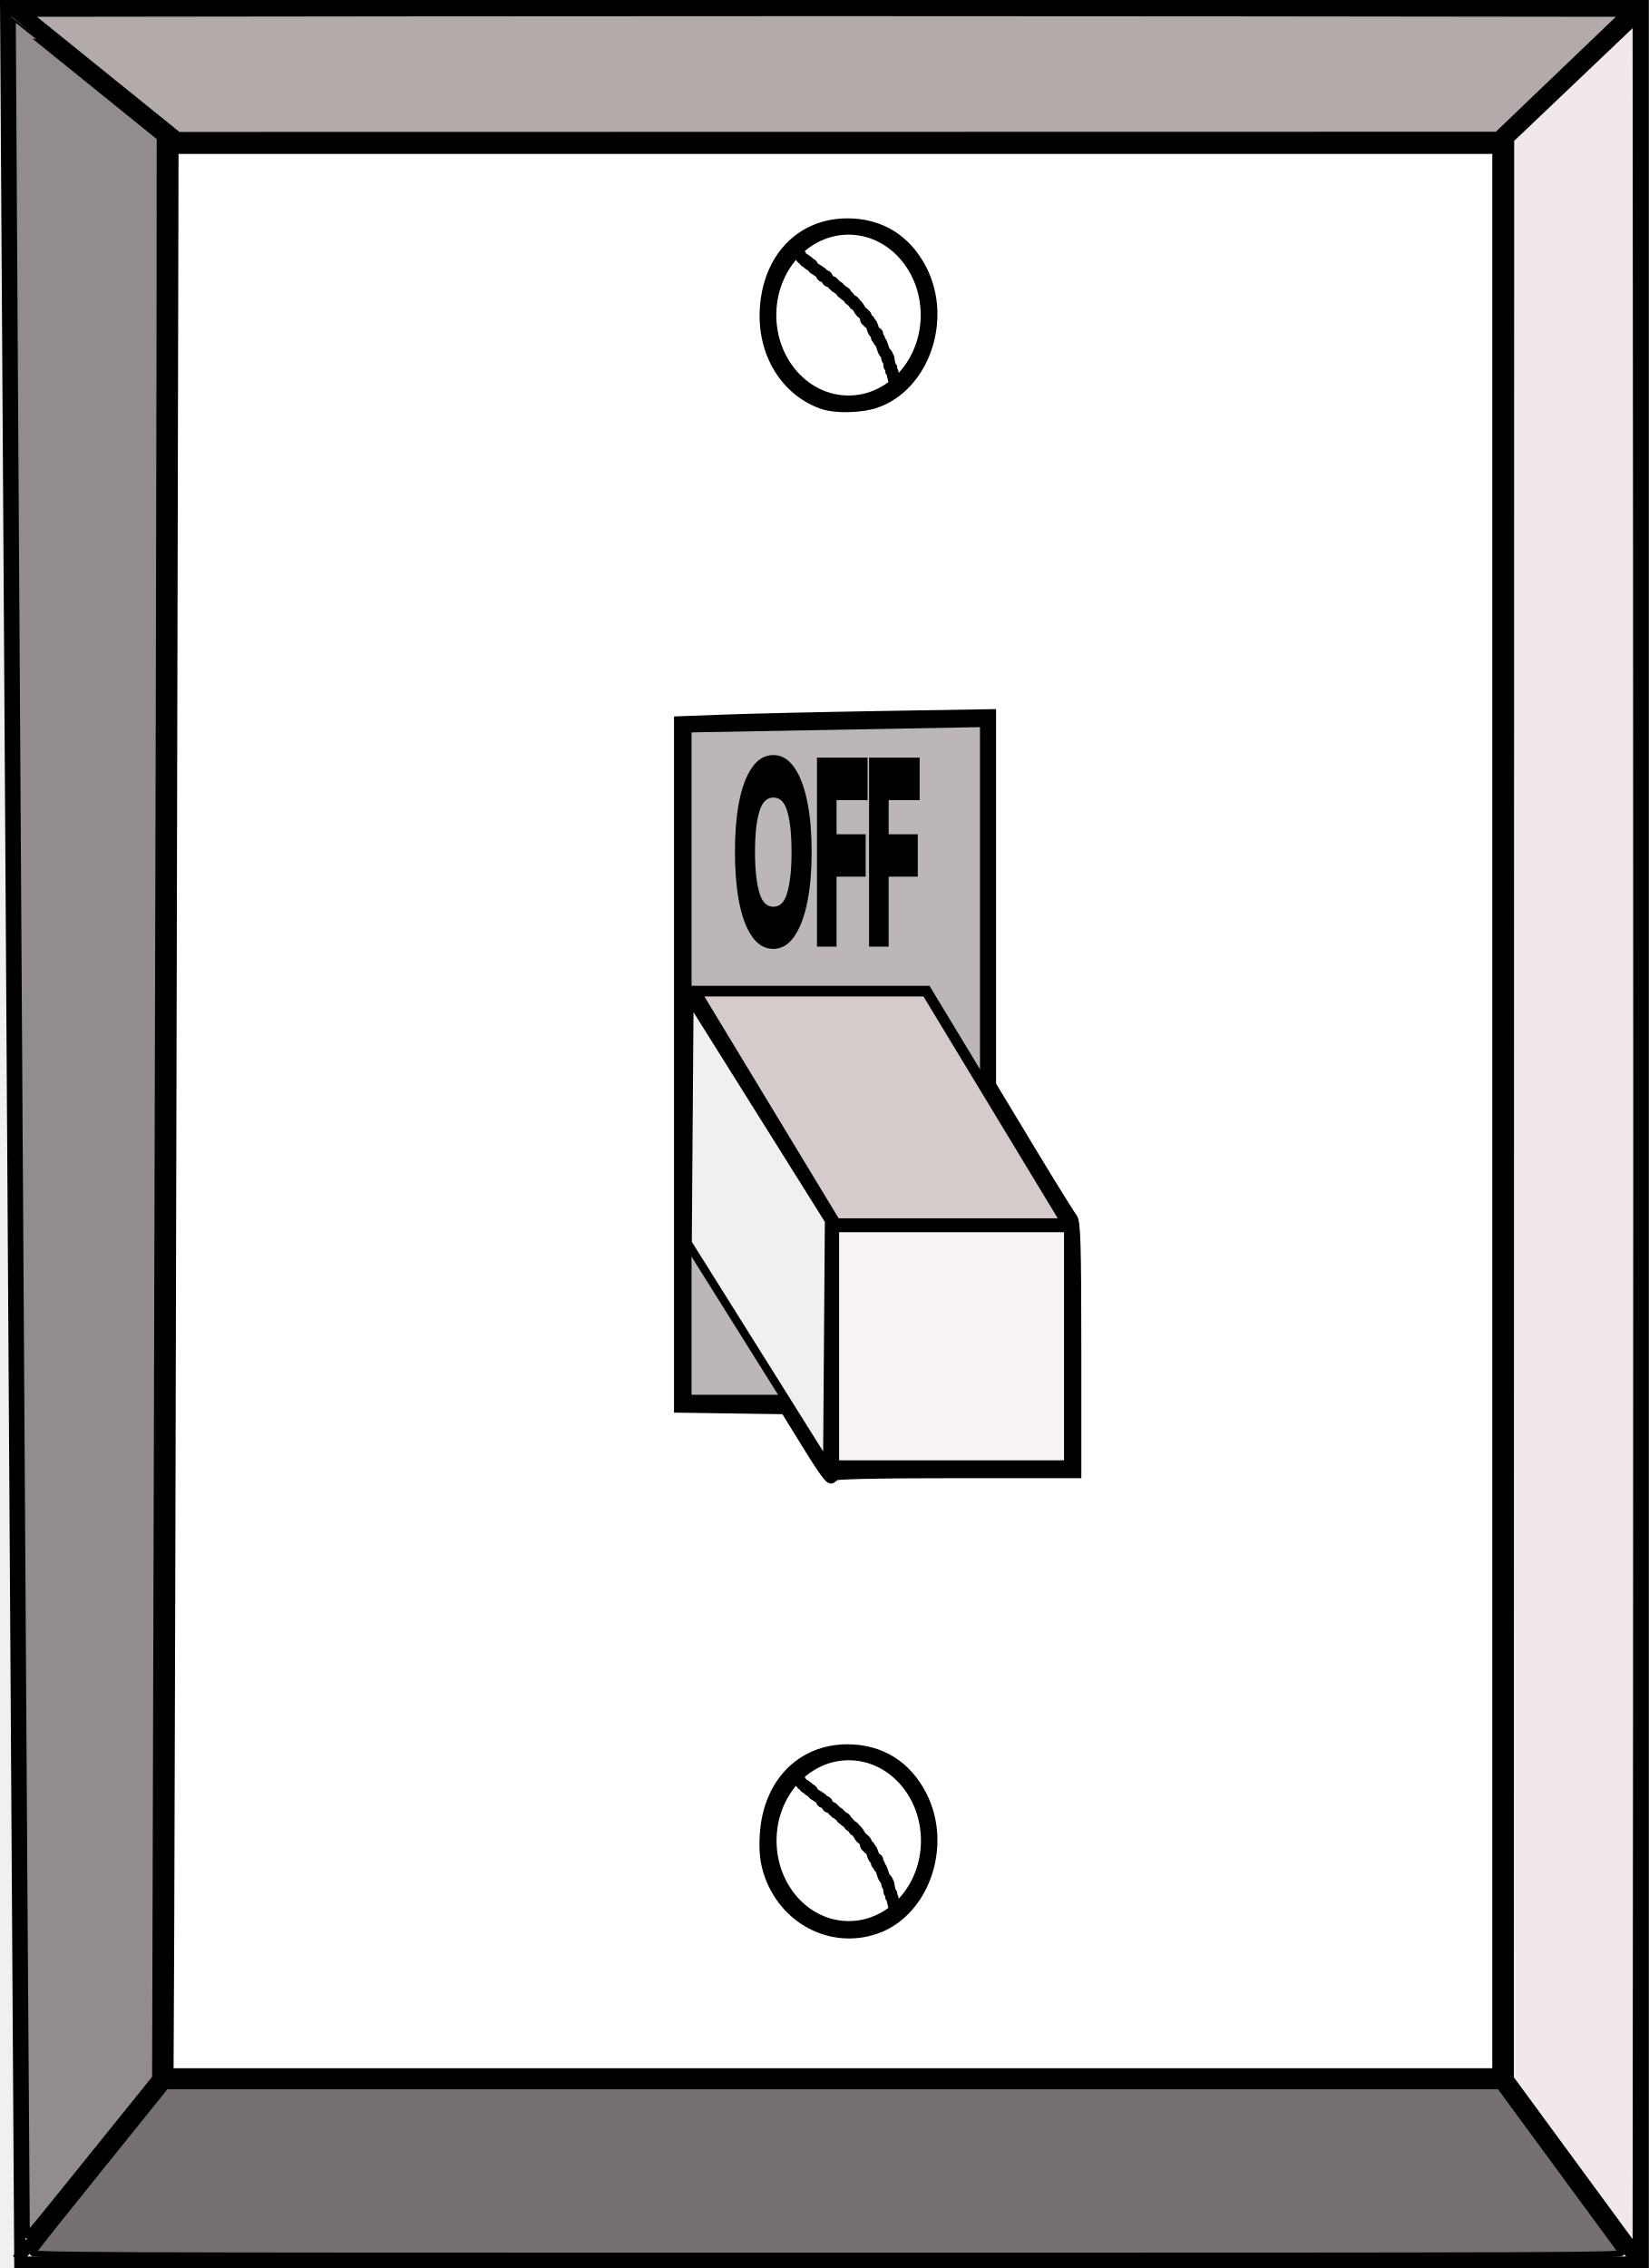
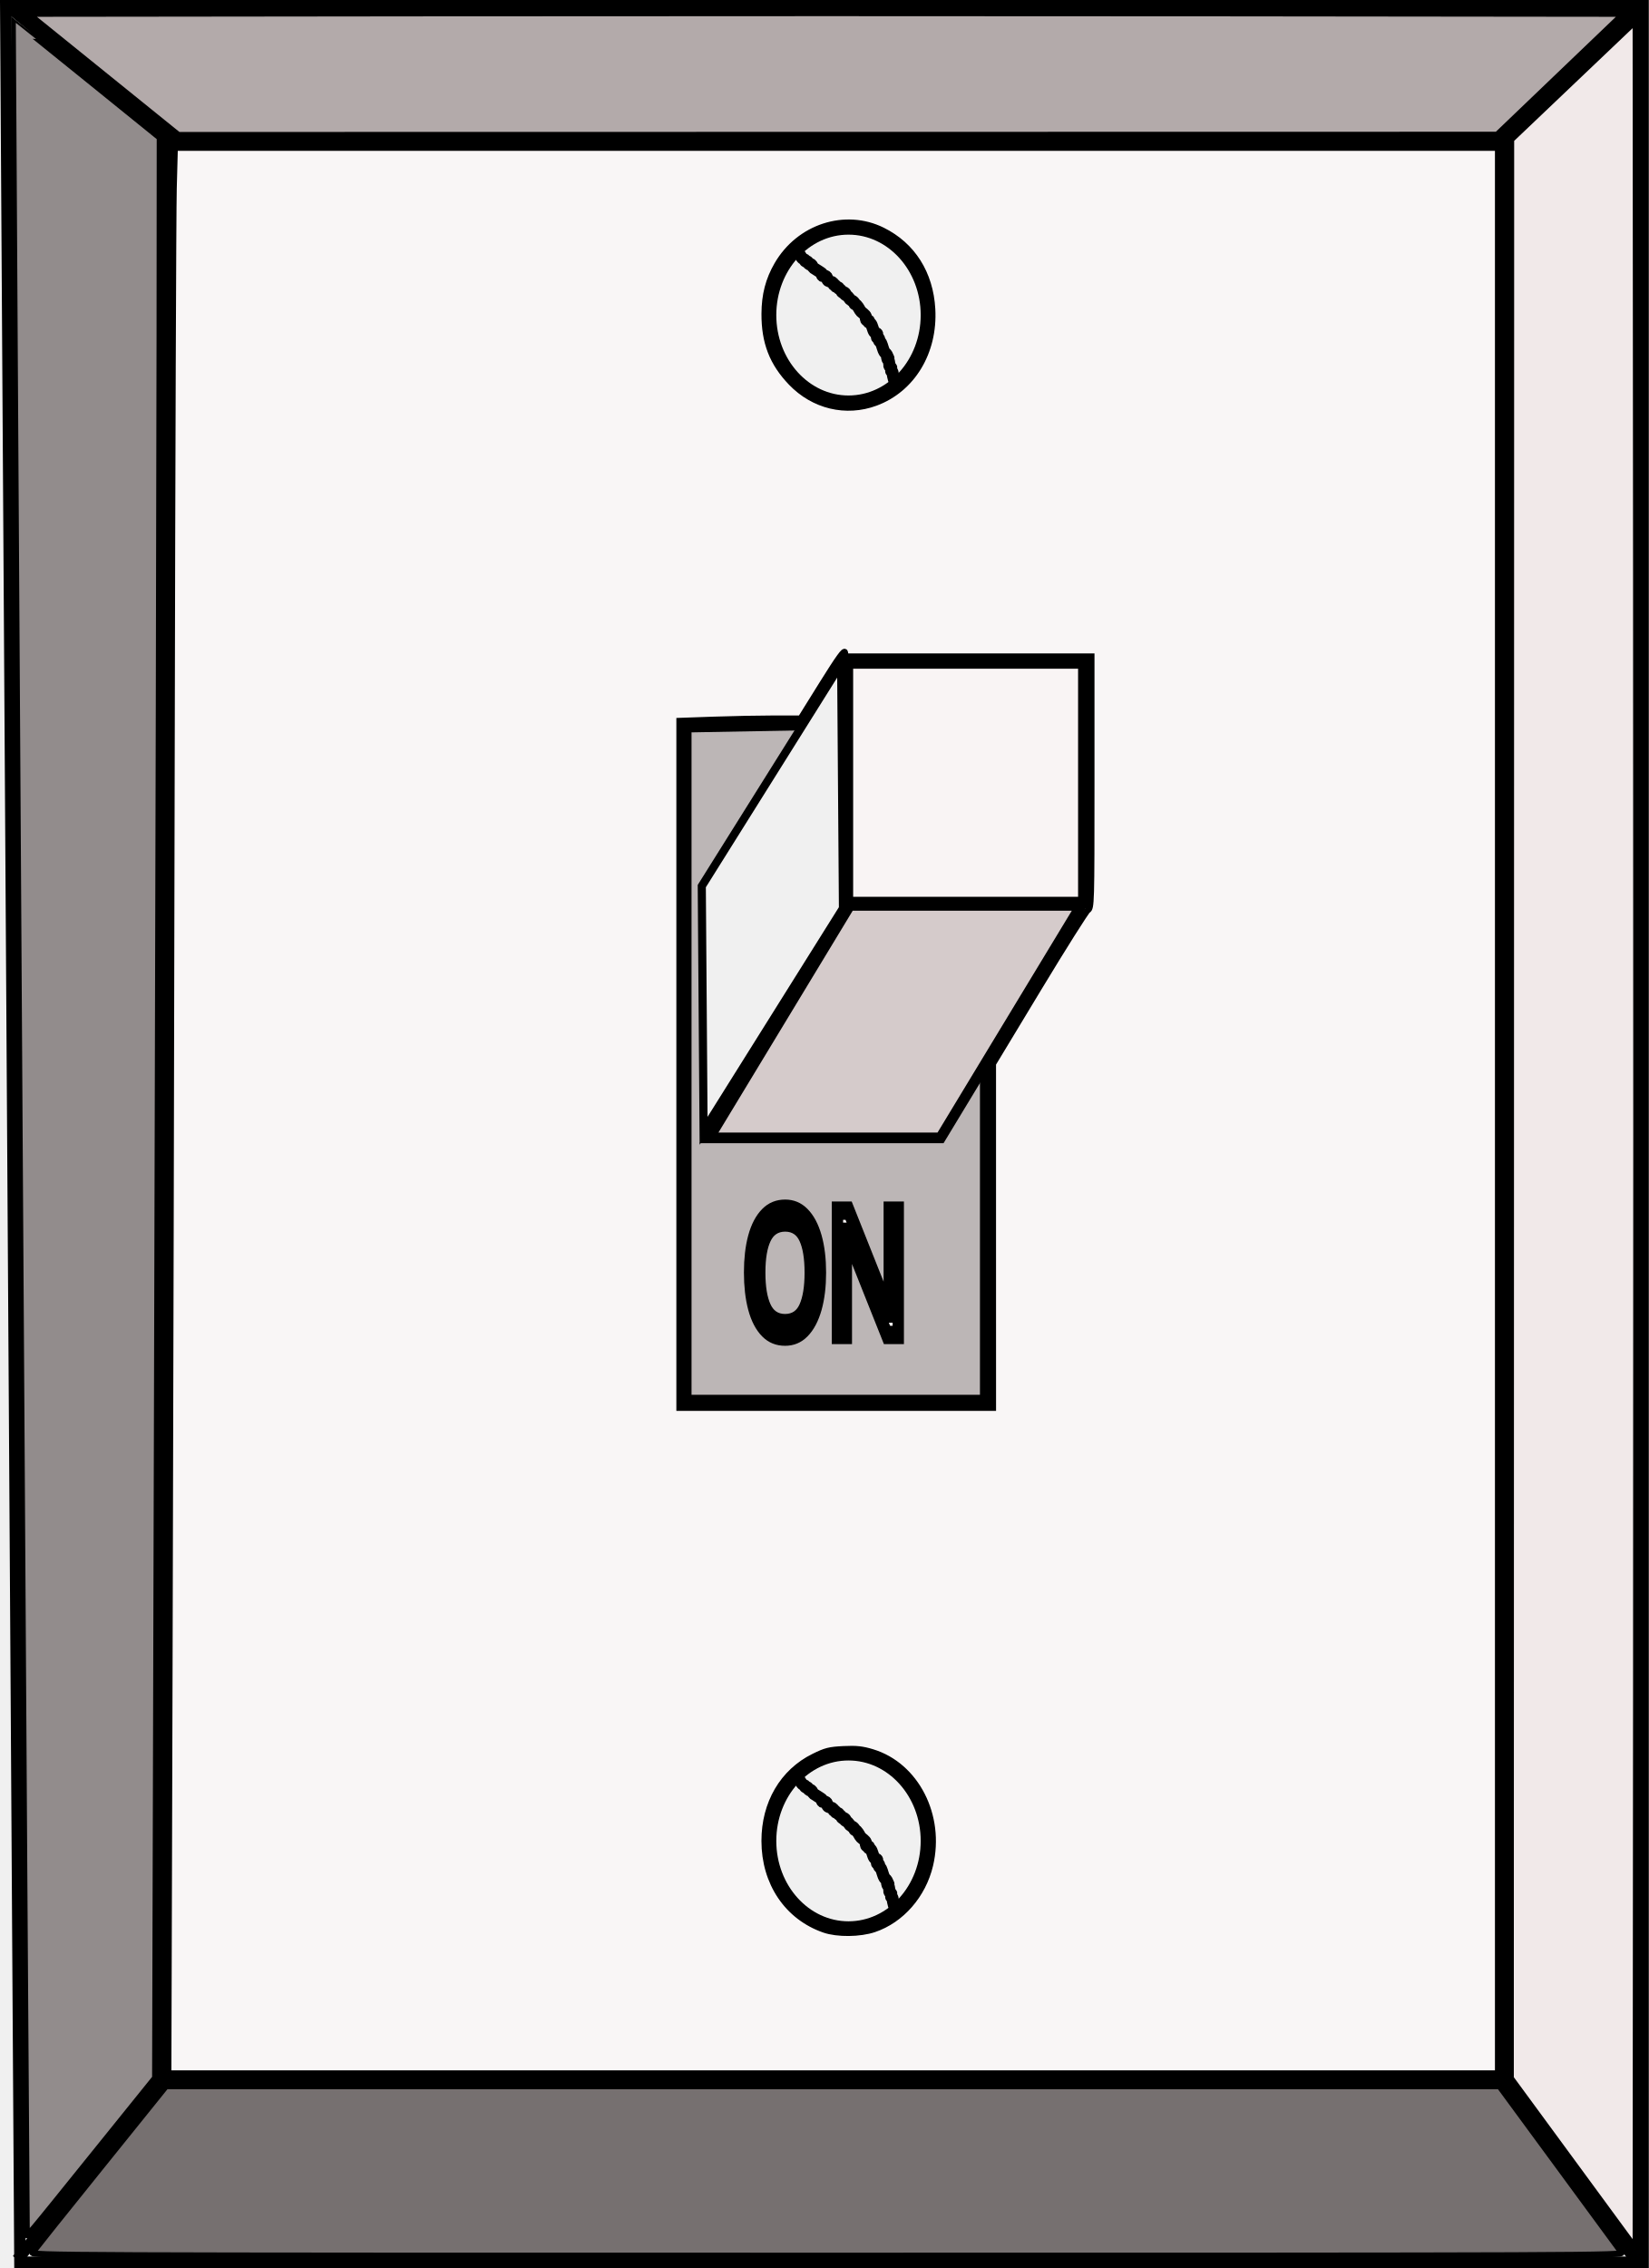
- <svg xmlns="http://www.w3.org/2000/svg" width="57.871mm" height="79.589mm" viewBox="0 0 57.871 79.589" version="1.1" id="svg7417">
+ <svg xmlns="http://www.w3.org/2000/svg" width="218.724" height="300.81" viewBox="0 0 57.871 79.589" version="1.1" id="svg7417">
  <defs id="defs7414">
    <rect x="280.363" y="1034.04" width="133.786" height="76.22" id="rect5922" />
-     <rect x="498.898" y="1059.624" width="170.03" height="57.032" id="rect5978" />
  </defs>
-   <g id="layer1" transform="translate(-2.45993,-2.281053)">
-     <path style="fill:#bcb6b6;fill-opacity:1;stroke:#000000;stroke-width:0.404;stroke-dasharray:none;stroke-dashoffset:0;stroke-opacity:1" d="m 26.53,27.784 v 23.645 h 10.527 v -23.837 z" id="path6107" />
-     <path style="fill:none;fill-opacity:1;stroke:#000000;stroke-width:0.404;stroke-dasharray:none;stroke-dashoffset:0;stroke-opacity:1" d="M 2.663,2.483 H 60.129 V 81.668 H 3.161 Z" id="path6109" />
-     <path style="fill:none;fill-opacity:1;stroke:#000000;stroke-width:0.404;stroke-dasharray:none;stroke-dashoffset:0;stroke-opacity:1" d="M 8.319,7.234 H 55.242 V 75.288 H 8.138 Z" id="path6111" />
-     <path style="fill:none;fill-opacity:1;stroke:#000000;stroke-width:0.404;stroke-dasharray:none;stroke-dashoffset:0;stroke-opacity:1" d="m 2.663,2.438 5.882,4.751" id="path6113" />
-     <path style="fill:none;fill-opacity:1;stroke:#000000;stroke-width:0.404;stroke-dasharray:none;stroke-dashoffset:0;stroke-opacity:1" d="m 60.129,2.438 -5.023,4.796" id="path6115" />
-     <path style="fill:none;fill-opacity:1;stroke:#000000;stroke-width:0.404;stroke-dasharray:none;stroke-dashoffset:0;stroke-opacity:1" d="m 3.07,81.578 5.068,-6.29" id="path6117" />
-     <path style="fill:none;fill-opacity:1;stroke:#000000;stroke-width:0.404;stroke-dasharray:none;stroke-dashoffset:0;stroke-opacity:1" d="m 59.931,81.676 -4.751,-6.471" id="path6119" />
-     <ellipse style="fill:#ffffff;fill-opacity:1;stroke:#000000;stroke-width:0.404;stroke-dasharray:none;stroke-dashoffset:0;stroke-opacity:1" id="ellipse6121" cx="32.241" cy="13.338" rx="2.736" ry="3.024" />
-     <rect style="fill:#f9f4f4;fill-opacity:1;stroke:#000000;stroke-width:0.407;stroke-dasharray:none;stroke-dashoffset:0;stroke-opacity:1" id="rect6125" width="8.302" height="8.411" x="31.707" y="-53.73" transform="scale(1,-1)" />
-     <rect style="fill:#d5cbcb;fill-opacity:1;stroke:#000000;stroke-width:0.437;stroke-dasharray:none;stroke-dashoffset:0;stroke-opacity:1" id="rect6127" width="8.127" height="9.537" x="4.416" y="-52.861" transform="matrix(1,0,-0.5178457,-0.8554741,0,0)" />
-     <rect style="fill:#f0f0f0;fill-opacity:1;stroke:#000000;stroke-width:0.53;stroke-dasharray:none;stroke-dashoffset:0;stroke-opacity:1" id="rect6129" width="9.213" height="8.588" x="50.143" y="-3.407" transform="matrix(0.530953,0.8474013,0.00736567,-0.9999729,0,0)" />
-     <path style="fill:#b3aaaa;fill-opacity:1;stroke:#000000;stroke-width:0.215;stroke-dasharray:none;stroke-dashoffset:0;stroke-opacity:1" d="m 6.086,4.891 -2.634,-2.128 14.024,-0.016 c 7.713,-0.009 20.311,-0.009 27.995,0 l 13.971,0.016 -2.218,2.124 -2.218,2.124 -23.143,0.004 -23.143,0.004 z" id="path6135" />
-     <path style="fill:#928c8c;fill-opacity:1;stroke:#000000;stroke-width:0.215;stroke-dasharray:none;stroke-dashoffset:0;stroke-opacity:1" d="m 3.395,80.67 c -0.011,-0.498 -0.495,-77.716 -0.488,-77.721 0.005,-0.003 1.169,0.932 2.585,2.078 l 2.576,2.084 -0.006,6.976 c -0.003,3.837 -0.039,19.157 -0.081,34.045 l -0.075,27.068 -2.167,2.688 c -2.45,3.039 -2.343,2.912 -2.345,2.781 z" id="path6137" />
-     <path style="fill:#767070;fill-opacity:1;stroke:#000000;stroke-width:0.215;stroke-dasharray:none;stroke-dashoffset:0;stroke-opacity:1" d="m 3.601,81.321 c 0.046,-0.065 1.119,-1.404 2.384,-2.976 l 2.301,-2.857 h 23.402 23.402 l 2.101,2.86 c 1.156,1.573 2.139,2.912 2.185,2.976 0.081,0.111 -0.968,0.115 -27.888,0.115 -27.244,0 -27.969,-0.003 -27.888,-0.119 z" id="path6139" />
-     <path style="fill:#f1e9e9;fill-opacity:1;stroke:#000000;stroke-width:0.215;stroke-dasharray:none;stroke-dashoffset:0;stroke-opacity:1" d="m 57.677,78.198 -2.192,-2.987 0.006,-34.016 0.006,-34.016 2.186,-2.08 2.186,-2.08 0.016,19.571 c 0.009,10.764 0.009,28.351 0,39.083 l -0.016,19.512 z" id="path6141" />
-     <text xml:space="preserve" transform="matrix(0.1101086,0,0,0.2530575,-26.70789,-240.235)" id="text5976" style="font-style:normal;font-variant:normal;font-weight:normal;font-stretch:normal;font-size:32px;font-family:'MV Boli';-inkscape-font-specification:'MV Boli';white-space:pre;shape-inside:url(#rect5978);display:inline;fill:#f9f6f6;fill-opacity:1;stroke:#000000;stroke-width:3.364;stroke-dasharray:none;stroke-dashoffset:0;stroke-opacity:1">
-       <tspan x="498.898" y="1087.936" id="tspan1892">OFF</tspan>
+   <g id="layer1" transform="translate(-2.576184,-2.087867)">
+     <path style="fill:#bcb6b6;fill-opacity:1;stroke:#000000;stroke-width:0.404;stroke-dasharray:none;stroke-dashoffset:0;stroke-opacity:1" d="M 26.646,27.59 V 51.235 H 37.173 V 27.398 Z" id="path1565" />
+     <path style="fill:none;fill-opacity:1;stroke:#000000;stroke-width:0.404;stroke-dasharray:none;stroke-dashoffset:0;stroke-opacity:1" d="M 2.779,2.29 H 60.245 V 81.475 H 3.277 Z" id="path1362" />
+     <path style="fill:none;fill-opacity:1;stroke:#000000;stroke-width:0.404;stroke-dasharray:none;stroke-dashoffset:0;stroke-opacity:1" d="M 8.435,7.041 H 55.358 V 75.095 H 8.254 Z" id="path1364" />
+     <path style="fill:none;fill-opacity:1;stroke:#000000;stroke-width:0.404;stroke-dasharray:none;stroke-dashoffset:0;stroke-opacity:1" d="M 2.779,2.245 8.662,6.996" id="path1366" />
+     <path style="fill:none;fill-opacity:1;stroke:#000000;stroke-width:0.404;stroke-dasharray:none;stroke-dashoffset:0;stroke-opacity:1" d="M 60.245,2.245 55.222,7.041" id="path1368" />
+     <path style="fill:none;fill-opacity:1;stroke:#000000;stroke-width:0.404;stroke-dasharray:none;stroke-dashoffset:0;stroke-opacity:1" d="M 3.187,81.385 8.254,75.095" id="path1370" />
+     <path style="fill:none;fill-opacity:1;stroke:#000000;stroke-width:0.404;stroke-dasharray:none;stroke-dashoffset:0;stroke-opacity:1" d="M 60.048,81.483 55.296,75.012" id="path1372" />
+     <ellipse style="fill:#ffffff;fill-opacity:0;stroke:#000000;stroke-width:0.404;stroke-dasharray:none;stroke-dashoffset:0;stroke-opacity:1" id="path1434" cx="32.357" cy="13.144" rx="2.736" ry="3.024" />
+     <path style="fill:none;fill-opacity:1;stroke:#000000;stroke-width:0.424;stroke-dasharray:none;stroke-dashoffset:0;stroke-opacity:1" d="m 30.509,10.952 c 0.162,0.032 0.144,0.113 0.232,0.204 0.04,0.042 0.074,0.016 0.1,0.068 0.005,0.01 -0.01,0.029 0,0.034 0.164,0.084 -0.007,-0.076 0.1,0.034 0.018,0.018 0.011,0.057 0.033,0.068 0.02,0.01 0.048,-0.013 0.066,0 0.046,0.031 0.055,0.102 0.1,0.136 0.05,0.039 0.269,0.158 0.299,0.204 0.012,0.019 -0.018,0.056 0,0.068 0.028,0.019 0.069,-0.013 0.1,0 0.108,0.044 0.034,0.103 0.1,0.17 0.025,0.026 0.131,0.032 0.166,0.068 0.088,0.182 -0.033,-0.034 0.1,0.102 0.008,0.008 -0.008,0.026 0,0.034 0.011,0.011 0.088,0.023 0.1,0.034 0.008,0.008 -0.008,0.026 0,0.034 0.02,0.02 0.073,0.028 0.1,0.068 0.014,0.021 0.013,0.054 0.033,0.068 0.018,0.013 0.048,-0.013 0.066,0 0.121,0.083 -0.036,0.05 0.066,0.102 0.101,0.052 0.131,0.152 0.166,0.17 0.054,0.028 0.087,0.032 0.133,0.102 0.006,0.009 -0.008,0.026 0,0.034 0.018,0.018 0.049,0.016 0.066,0.034 0.088,0.091 0.107,0.178 0.166,0.238 0.037,0.038 0.145,0.105 0.166,0.17 0.017,0.052 -0.029,0.094 0.033,0.136 0.018,0.013 0.051,-0.016 0.066,0 0.016,0.016 -0.012,0.049 0,0.068 0.014,0.021 0.049,0.016 0.066,0.034 0.057,0.058 0.081,0.236 0.133,0.307 0.015,0.021 0.09,0.029 0.1,0.068 0.011,0.044 -0.031,0.104 0,0.136 0.069,0.07 -0.003,-0.108 0.066,0.034 0.01,0.02 -0.01,0.048 0,0.068 0.014,0.029 0.052,0.039 0.066,0.068 0.054,0.112 0.064,0.235 0.133,0.341 0.017,0.027 0.052,0.039 0.066,0.068 0.16,0.329 -0.043,-0.064 0.033,0.17 0.005,0.015 0.026,0.02 0.033,0.034 0.024,0.049 0.02,0.118 0.033,0.17 -0.02,0.062 0.054,0.063 0.066,0.102 0.002,0.007 -0.011,0.125 0,0.136 0.008,0.008 0.025,-0.008 0.033,0 0.02,0.02 0.025,0.264 0.1,0.341" id="path1505" />
+     <rect style="fill:#f9f4f4;fill-opacity:1;stroke:#000000;stroke-width:0.407;stroke-dasharray:none;stroke-dashoffset:0;stroke-opacity:1" id="rect1559" width="8.302" height="8.411" x="32.317" y="25.351" />
+     <rect style="fill:#d5cbcb;fill-opacity:1;stroke:#000000;stroke-width:0.437;stroke-dasharray:none;stroke-dashoffset:0;stroke-opacity:1" id="rect1749" width="8.127" height="9.537" x="52.896" y="39.58" transform="matrix(1,0,-0.5178457,0.8554741,0,0)" />
+     <rect style="fill:#f0f0f0;fill-opacity:1;stroke:#000000;stroke-width:0.53;stroke-dasharray:none;stroke-dashoffset:0;stroke-opacity:1" id="rect1842" width="9.213" height="8.588" x="50.193" y="75.719" transform="matrix(0.530953,-0.8474013,0.00736567,0.9999729,0,0)" />
+     <ellipse style="fill:#ffffff;fill-opacity:0;stroke:#000000;stroke-width:0.404;stroke-dasharray:none;stroke-dashoffset:0;stroke-opacity:1" id="ellipse1844" cx="32.357" cy="66.689" rx="2.736" ry="3.024" />
+     <path style="fill:none;fill-opacity:1;stroke:#000000;stroke-width:0.424;stroke-dasharray:none;stroke-dashoffset:0;stroke-opacity:1" d="m 30.509,64.497 c 0.162,0.032 0.144,0.113 0.232,0.204 0.04,0.042 0.074,0.016 0.1,0.068 0.005,0.01 -0.01,0.029 0,0.034 0.164,0.084 -0.007,-0.076 0.1,0.034 0.018,0.018 0.011,0.057 0.033,0.068 0.02,0.01 0.048,-0.013 0.066,0 0.046,0.031 0.055,0.102 0.1,0.136 0.05,0.039 0.269,0.158 0.299,0.204 0.012,0.019 -0.018,0.056 0,0.068 0.028,0.019 0.069,-0.013 0.1,0 0.108,0.044 0.034,0.103 0.1,0.17 0.025,0.026 0.131,0.032 0.166,0.068 0.088,0.182 -0.033,-0.034 0.1,0.102 0.008,0.008 -0.008,0.026 0,0.034 0.011,0.011 0.088,0.023 0.1,0.034 0.008,0.008 -0.008,0.026 0,0.034 0.02,0.02 0.073,0.028 0.1,0.068 0.014,0.021 0.013,0.054 0.033,0.068 0.018,0.013 0.048,-0.013 0.066,0 0.121,0.083 -0.036,0.05 0.066,0.102 0.101,0.052 0.131,0.152 0.166,0.17 0.054,0.028 0.087,0.032 0.133,0.102 0.006,0.009 -0.008,0.026 0,0.034 0.018,0.018 0.049,0.016 0.066,0.034 0.088,0.091 0.107,0.178 0.166,0.238 0.037,0.038 0.145,0.105 0.166,0.17 0.017,0.052 -0.029,0.094 0.033,0.136 0.018,0.013 0.051,-0.016 0.066,0 0.016,0.016 -0.012,0.049 0,0.068 0.014,0.021 0.049,0.016 0.066,0.034 0.057,0.058 0.081,0.236 0.133,0.307 0.015,0.021 0.09,0.029 0.1,0.068 0.011,0.044 -0.031,0.104 0,0.136 0.069,0.07 -0.003,-0.108 0.066,0.034 0.01,0.02 -0.01,0.048 0,0.068 0.014,0.029 0.052,0.039 0.066,0.068 0.054,0.112 0.064,0.235 0.133,0.341 0.017,0.027 0.052,0.039 0.066,0.068 0.16,0.329 -0.043,-0.064 0.033,0.17 0.005,0.015 0.026,0.02 0.033,0.034 0.024,0.049 0.02,0.118 0.033,0.17 -0.02,0.062 0.054,0.063 0.066,0.102 0.002,0.007 -0.011,0.125 0,0.136 0.008,0.008 0.025,-0.008 0.033,0 0.02,0.02 0.025,0.264 0.1,0.341" id="path1846" />
+     <path style="fill:#b3aaaa;fill-opacity:1;stroke:#000000;stroke-width:0.215;stroke-dasharray:none;stroke-dashoffset:0;stroke-opacity:1" d="M 6.202,4.698 3.568,2.57 17.592,2.554 c 7.713,-0.009 20.311,-0.009 27.995,0 l 13.971,0.016 -2.218,2.124 -2.218,2.124 -23.143,0.004 -23.143,0.004 z" id="path2400" />
+     <path style="fill:#928c8c;fill-opacity:1;stroke:#000000;stroke-width:0.215;stroke-dasharray:none;stroke-dashoffset:0;stroke-opacity:1" d="M 3.511,80.477 C 3.501,79.979 3.016,2.76 3.023,2.756 c 0.005,-0.003 1.169,0.932 2.585,2.078 l 2.576,2.084 -0.006,6.976 c -0.003,3.837 -0.039,19.157 -0.081,34.045 l -0.075,27.068 -2.167,2.688 c -2.45,3.039 -2.343,2.912 -2.345,2.781 z" id="path2816" />
+     <path style="fill:#767070;fill-opacity:1;stroke:#000000;stroke-width:0.215;stroke-dasharray:none;stroke-dashoffset:0;stroke-opacity:1" d="m 3.718,81.128 c 0.046,-0.065 1.119,-1.404 2.384,-2.976 L 8.402,75.296 H 31.805 55.207 l 2.101,2.86 c 1.156,1.573 2.139,2.912 2.185,2.976 0.08,0.111 -0.968,0.115 -27.888,0.115 -27.244,0 -27.969,-0.003 -27.888,-0.119 z" id="path4060" />
+     <path style="fill:#f1e9e9;fill-opacity:1;stroke:#000000;stroke-width:0.215;stroke-dasharray:none;stroke-dashoffset:0;stroke-opacity:1" d="m 57.794,78.004 -2.192,-2.987 0.006,-34.016 0.006,-34.016 2.186,-2.08 2.186,-2.08 0.016,19.571 c 0.009,10.764 0.009,28.351 0,39.083 l -0.016,19.512 z" id="path4890" />
+     <path style="fill:#f9f6f6;fill-opacity:1;stroke:#000000;stroke-width:0.215;stroke-dasharray:none;stroke-dashoffset:0;stroke-opacity:1" d="m 8.526,60.498 c 0.023,-7.893 0.058,-22.456 0.076,-32.364 0.019,-9.907 0.051,-18.654 0.071,-19.437 L 8.711,7.273 H 31.932 55.154 V 41.06 74.848 H 31.819 8.484 Z m 24.732,9.288 c 0.951,-0.321 1.714,-1.195 1.962,-2.247 0.409,-1.733 -0.494,-3.496 -2.027,-3.962 -0.353,-0.107 -0.561,-0.13 -1.01,-0.108 -0.493,0.024 -0.627,0.057 -1.045,0.264 -1.087,0.537 -1.729,1.635 -1.729,2.956 0,1.473 0.806,2.669 2.1,3.116 0.461,0.159 1.246,0.151 1.75,-0.019 z m 4.17,-24.332 v -6.037 l 1.601,-2.65 c 0.881,-1.457 1.658,-2.689 1.728,-2.738 0.124,-0.086 0.127,-0.175 0.127,-4.495 v -4.408 h -4.315 -4.315 l -0.02,-0.143 c -0.015,-0.106 -0.22,0.177 -0.788,1.088 l -0.767,1.231 -0.928,2.4e-4 c -0.511,1.2e-4 -1.468,0.019 -2.128,0.042 l -1.2,0.042 v 12.052 12.052 h 5.503 5.503 z m -4.121,-29.232 c 1.285,-0.474 2.074,-1.778 1.99,-3.286 -0.07,-1.253 -0.695,-2.239 -1.748,-2.761 -1.309,-0.649 -2.923,-0.124 -3.692,1.201 -0.305,0.526 -0.444,1.059 -0.447,1.72 -0.005,1.005 0.276,1.729 0.936,2.417 0.789,0.822 1.922,1.093 2.961,0.709 z" id="path5866" />
+     <text xml:space="preserve" transform="matrix(0.1179221,0,0,0.1909068,-4.405913,-153.8755)" id="text5920" style="font-style:normal;font-variant:normal;font-weight:normal;font-stretch:normal;font-size:32px;font-family:'MV Boli';-inkscape-font-specification:'MV Boli';white-space:pre;shape-inside:url(#rect5922);display:inline;fill:#f9f6f6;fill-opacity:1;stroke:#000000;stroke-width:3.364;stroke-dasharray:none;stroke-dashoffset:0;stroke-opacity:1">
+       <tspan x="280.363" y="1062.35" id="tspan1009">ON</tspan>
    </text>
-     <path style="fill:#ffffff;fill-opacity:1;stroke:#000000;stroke-width:0.335" d="M 8.408,69.966 C 8.422,67.183 8.461,51.993 8.496,36.211 L 8.559,7.516 H 31.781 55.004 V 41.272 75.027 H 31.694 8.384 Z m 24.783,0.017 c 1.716,-0.585 2.534,-2.934 1.634,-4.694 -0.541,-1.057 -1.452,-1.625 -2.614,-1.629 -1.634,-0.005 -2.809,1.207 -2.916,3.005 -0.033,0.549 0.003,0.916 0.126,1.307 0.52,1.653 2.196,2.547 3.769,2.011 z M 31.669,54.086 c 0,-0.065 1.496,-0.1 4.288,-0.1 h 4.288 v -4.405 c 0,-3.578 -0.026,-4.434 -0.136,-4.562 -0.075,-0.087 -0.748,-1.172 -1.496,-2.412 L 37.253,40.353 v -6.509 -6.509 l -3.864,0.064 c -2.125,0.035 -4.593,0.091 -5.485,0.125 L 26.284,27.584 V 39.636 51.688 l 1.866,0.027 1.866,0.027 0.751,1.218 c 0.695,1.126 0.901,1.383 0.901,1.126 z m 1.522,-37.652 c 1.716,-0.585 2.534,-2.934 1.634,-4.694 -0.541,-1.057 -1.452,-1.625 -2.614,-1.629 -1.636,-0.005 -2.809,1.206 -2.916,3.011 -0.092,1.548 0.714,2.879 2.024,3.346 0.447,0.16 1.351,0.143 1.871,-0.035 z" id="path1794" />
-     <ellipse style="fill:#ffffff;fill-opacity:1;stroke:#000000;stroke-width:0.404;stroke-dasharray:none;stroke-dashoffset:0;stroke-opacity:1" id="ellipse6131" cx="32.25" cy="66.874" rx="2.736" ry="3.024" />
-     <path style="fill:none;fill-opacity:1;stroke:#000000;stroke-width:0.424;stroke-dasharray:none;stroke-dashoffset:0;stroke-opacity:1" d="m 30.393,64.69 c 0.162,0.032 0.144,0.113 0.232,0.204 0.04,0.042 0.074,0.016 0.1,0.068 0.005,0.01 -0.01,0.029 0,0.034 0.164,0.084 -0.007,-0.076 0.1,0.034 0.018,0.018 0.011,0.057 0.033,0.068 0.02,0.01 0.048,-0.013 0.066,0 0.046,0.032 0.055,0.102 0.1,0.136 0.05,0.039 0.269,0.158 0.299,0.204 0.012,0.019 -0.018,0.056 0,0.068 0.028,0.019 0.069,-0.013 0.1,0 0.108,0.044 0.034,0.103 0.1,0.17 0.025,0.026 0.131,0.032 0.166,0.068 0.088,0.182 -0.033,-0.034 0.1,0.102 0.008,0.008 -0.008,0.026 0,0.034 0.011,0.011 0.088,0.023 0.1,0.034 0.008,0.008 -0.008,0.026 0,0.034 0.02,0.02 0.073,0.028 0.1,0.068 0.014,0.021 0.013,0.054 0.033,0.068 0.018,0.013 0.048,-0.013 0.066,0 0.121,0.083 -0.036,0.05 0.066,0.102 0.101,0.052 0.131,0.152 0.166,0.17 0.054,0.028 0.087,0.032 0.133,0.102 0.006,0.009 -0.008,0.026 0,0.034 0.018,0.018 0.049,0.016 0.066,0.034 0.088,0.091 0.107,0.178 0.166,0.238 0.037,0.038 0.145,0.105 0.166,0.17 0.017,0.052 -0.029,0.094 0.033,0.136 0.018,0.013 0.051,-0.016 0.066,0 0.016,0.016 -0.012,0.049 0,0.068 0.014,0.021 0.049,0.016 0.066,0.034 0.057,0.058 0.081,0.236 0.133,0.307 0.015,0.021 0.09,0.029 0.1,0.068 0.011,0.044 -0.031,0.104 0,0.136 0.069,0.07 -0.003,-0.108 0.066,0.034 0.01,0.02 -0.01,0.048 0,0.068 0.014,0.029 0.052,0.039 0.066,0.068 0.054,0.112 0.064,0.235 0.133,0.341 0.017,0.027 0.052,0.039 0.066,0.068 0.16,0.329 -0.043,-0.064 0.033,0.17 0.005,0.015 0.026,0.02 0.033,0.034 0.024,0.049 0.02,0.118 0.033,0.17 -0.02,0.062 0.054,0.063 0.066,0.102 0.002,0.007 -0.011,0.125 0,0.136 0.008,0.008 0.025,-0.008 0.033,0 0.02,0.02 0.025,0.264 0.1,0.341" id="path6133" />
-     <path style="fill:none;fill-opacity:1;stroke:#000000;stroke-width:0.424;stroke-dasharray:none;stroke-dashoffset:0;stroke-opacity:1" d="m 30.393,11.145 c 0.162,0.032 0.144,0.113 0.232,0.204 0.04,0.042 0.074,0.016 0.1,0.068 0.005,0.01 -0.01,0.029 0,0.034 0.164,0.084 -0.007,-0.076 0.1,0.034 0.018,0.018 0.011,0.057 0.033,0.068 0.02,0.01 0.048,-0.013 0.066,0 0.046,0.032 0.055,0.102 0.1,0.136 0.05,0.039 0.269,0.158 0.299,0.204 0.012,0.019 -0.018,0.056 0,0.068 0.028,0.019 0.069,-0.013 0.1,0 0.108,0.044 0.034,0.103 0.1,0.17 0.025,0.026 0.131,0.032 0.166,0.068 0.088,0.182 -0.033,-0.034 0.1,0.102 0.008,0.008 -0.008,0.026 0,0.034 0.011,0.011 0.088,0.023 0.1,0.034 0.008,0.008 -0.008,0.026 0,0.034 0.02,0.02 0.073,0.028 0.1,0.068 0.014,0.021 0.013,0.054 0.033,0.068 0.018,0.013 0.048,-0.013 0.066,0 0.121,0.083 -0.036,0.05 0.066,0.102 0.101,0.052 0.131,0.152 0.166,0.17 0.054,0.028 0.087,0.032 0.133,0.102 0.006,0.009 -0.008,0.026 0,0.034 0.018,0.018 0.049,0.016 0.066,0.034 0.088,0.091 0.107,0.178 0.166,0.238 0.037,0.038 0.145,0.105 0.166,0.17 0.017,0.052 -0.029,0.094 0.033,0.136 0.018,0.013 0.051,-0.016 0.066,0 0.016,0.016 -0.012,0.049 0,0.068 0.014,0.021 0.049,0.016 0.066,0.034 0.057,0.058 0.081,0.236 0.133,0.307 0.015,0.021 0.09,0.029 0.1,0.068 0.011,0.044 -0.031,0.104 0,0.136 0.069,0.07 -0.003,-0.108 0.066,0.034 0.01,0.02 -0.01,0.048 0,0.068 0.014,0.029 0.052,0.039 0.066,0.068 0.054,0.112 0.064,0.235 0.133,0.341 0.017,0.027 0.052,0.039 0.066,0.068 0.16,0.329 -0.043,-0.064 0.033,0.17 0.005,0.015 0.026,0.02 0.033,0.034 0.024,0.049 0.02,0.118 0.033,0.17 -0.02,0.062 0.054,0.063 0.066,0.102 0.002,0.007 -0.011,0.125 0,0.136 0.008,0.008 0.025,-0.008 0.033,0 0.02,0.02 0.025,0.264 0.1,0.341" id="path6123" />
  </g>
</svg>
